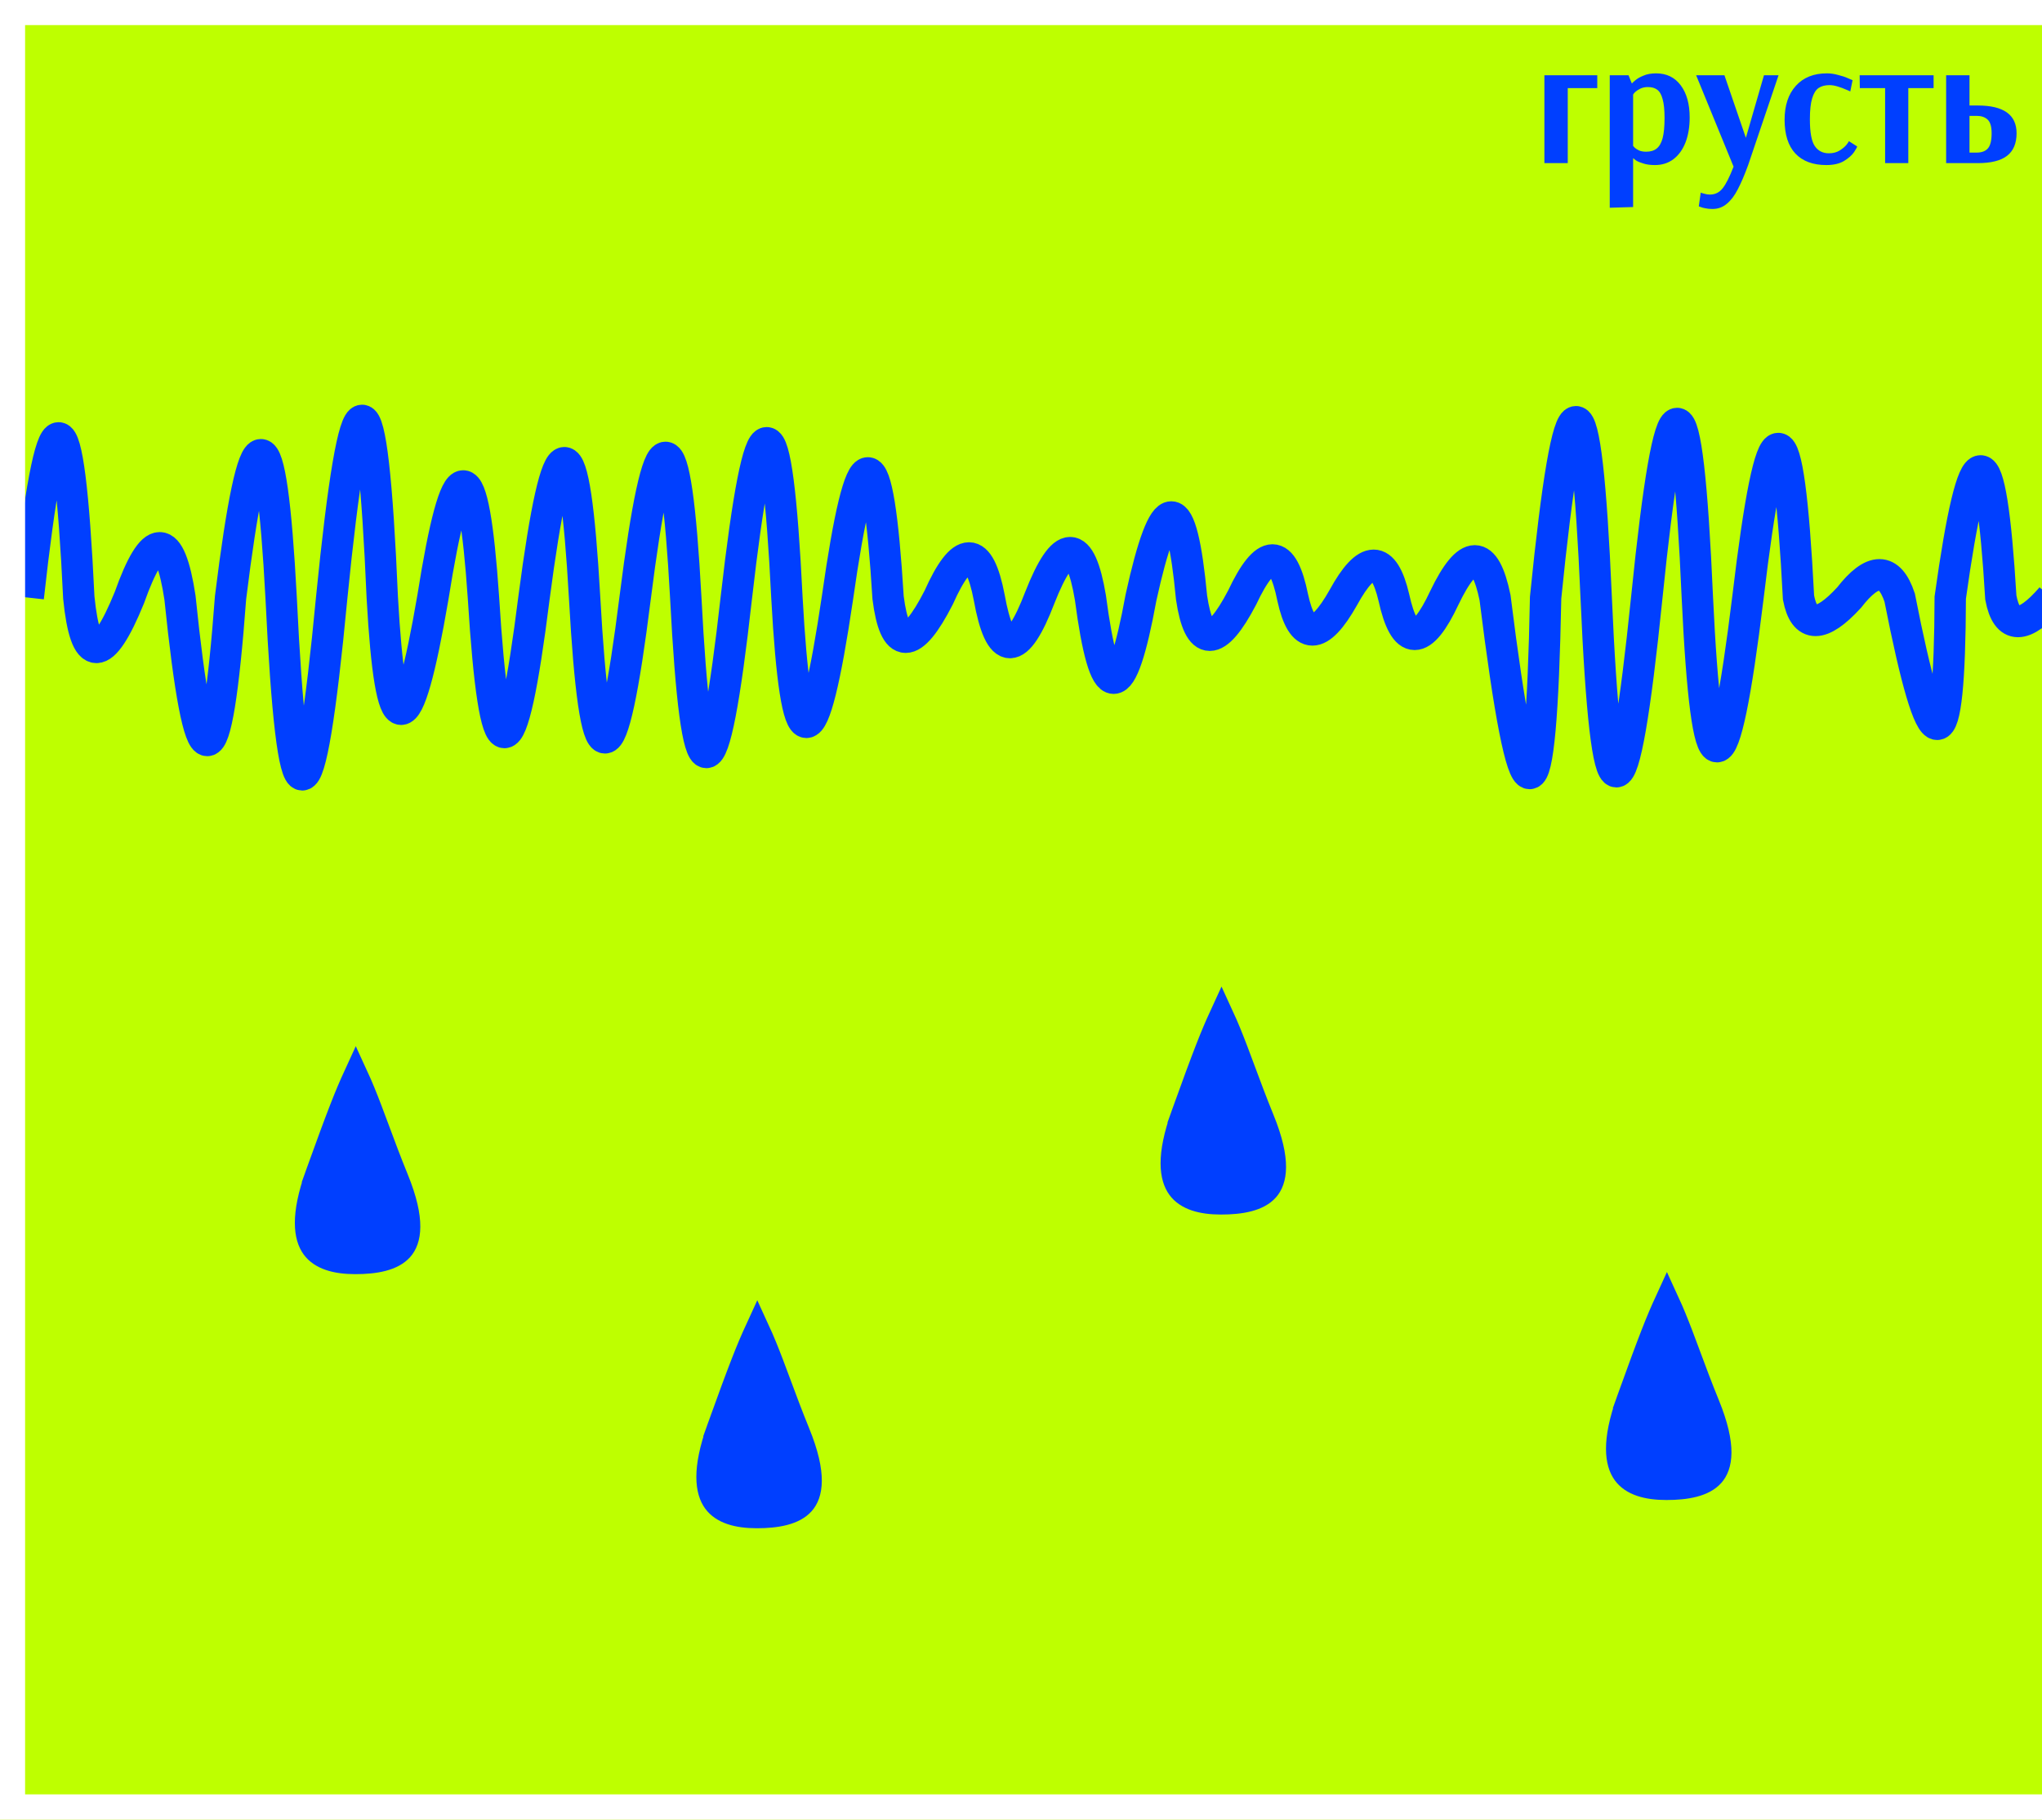
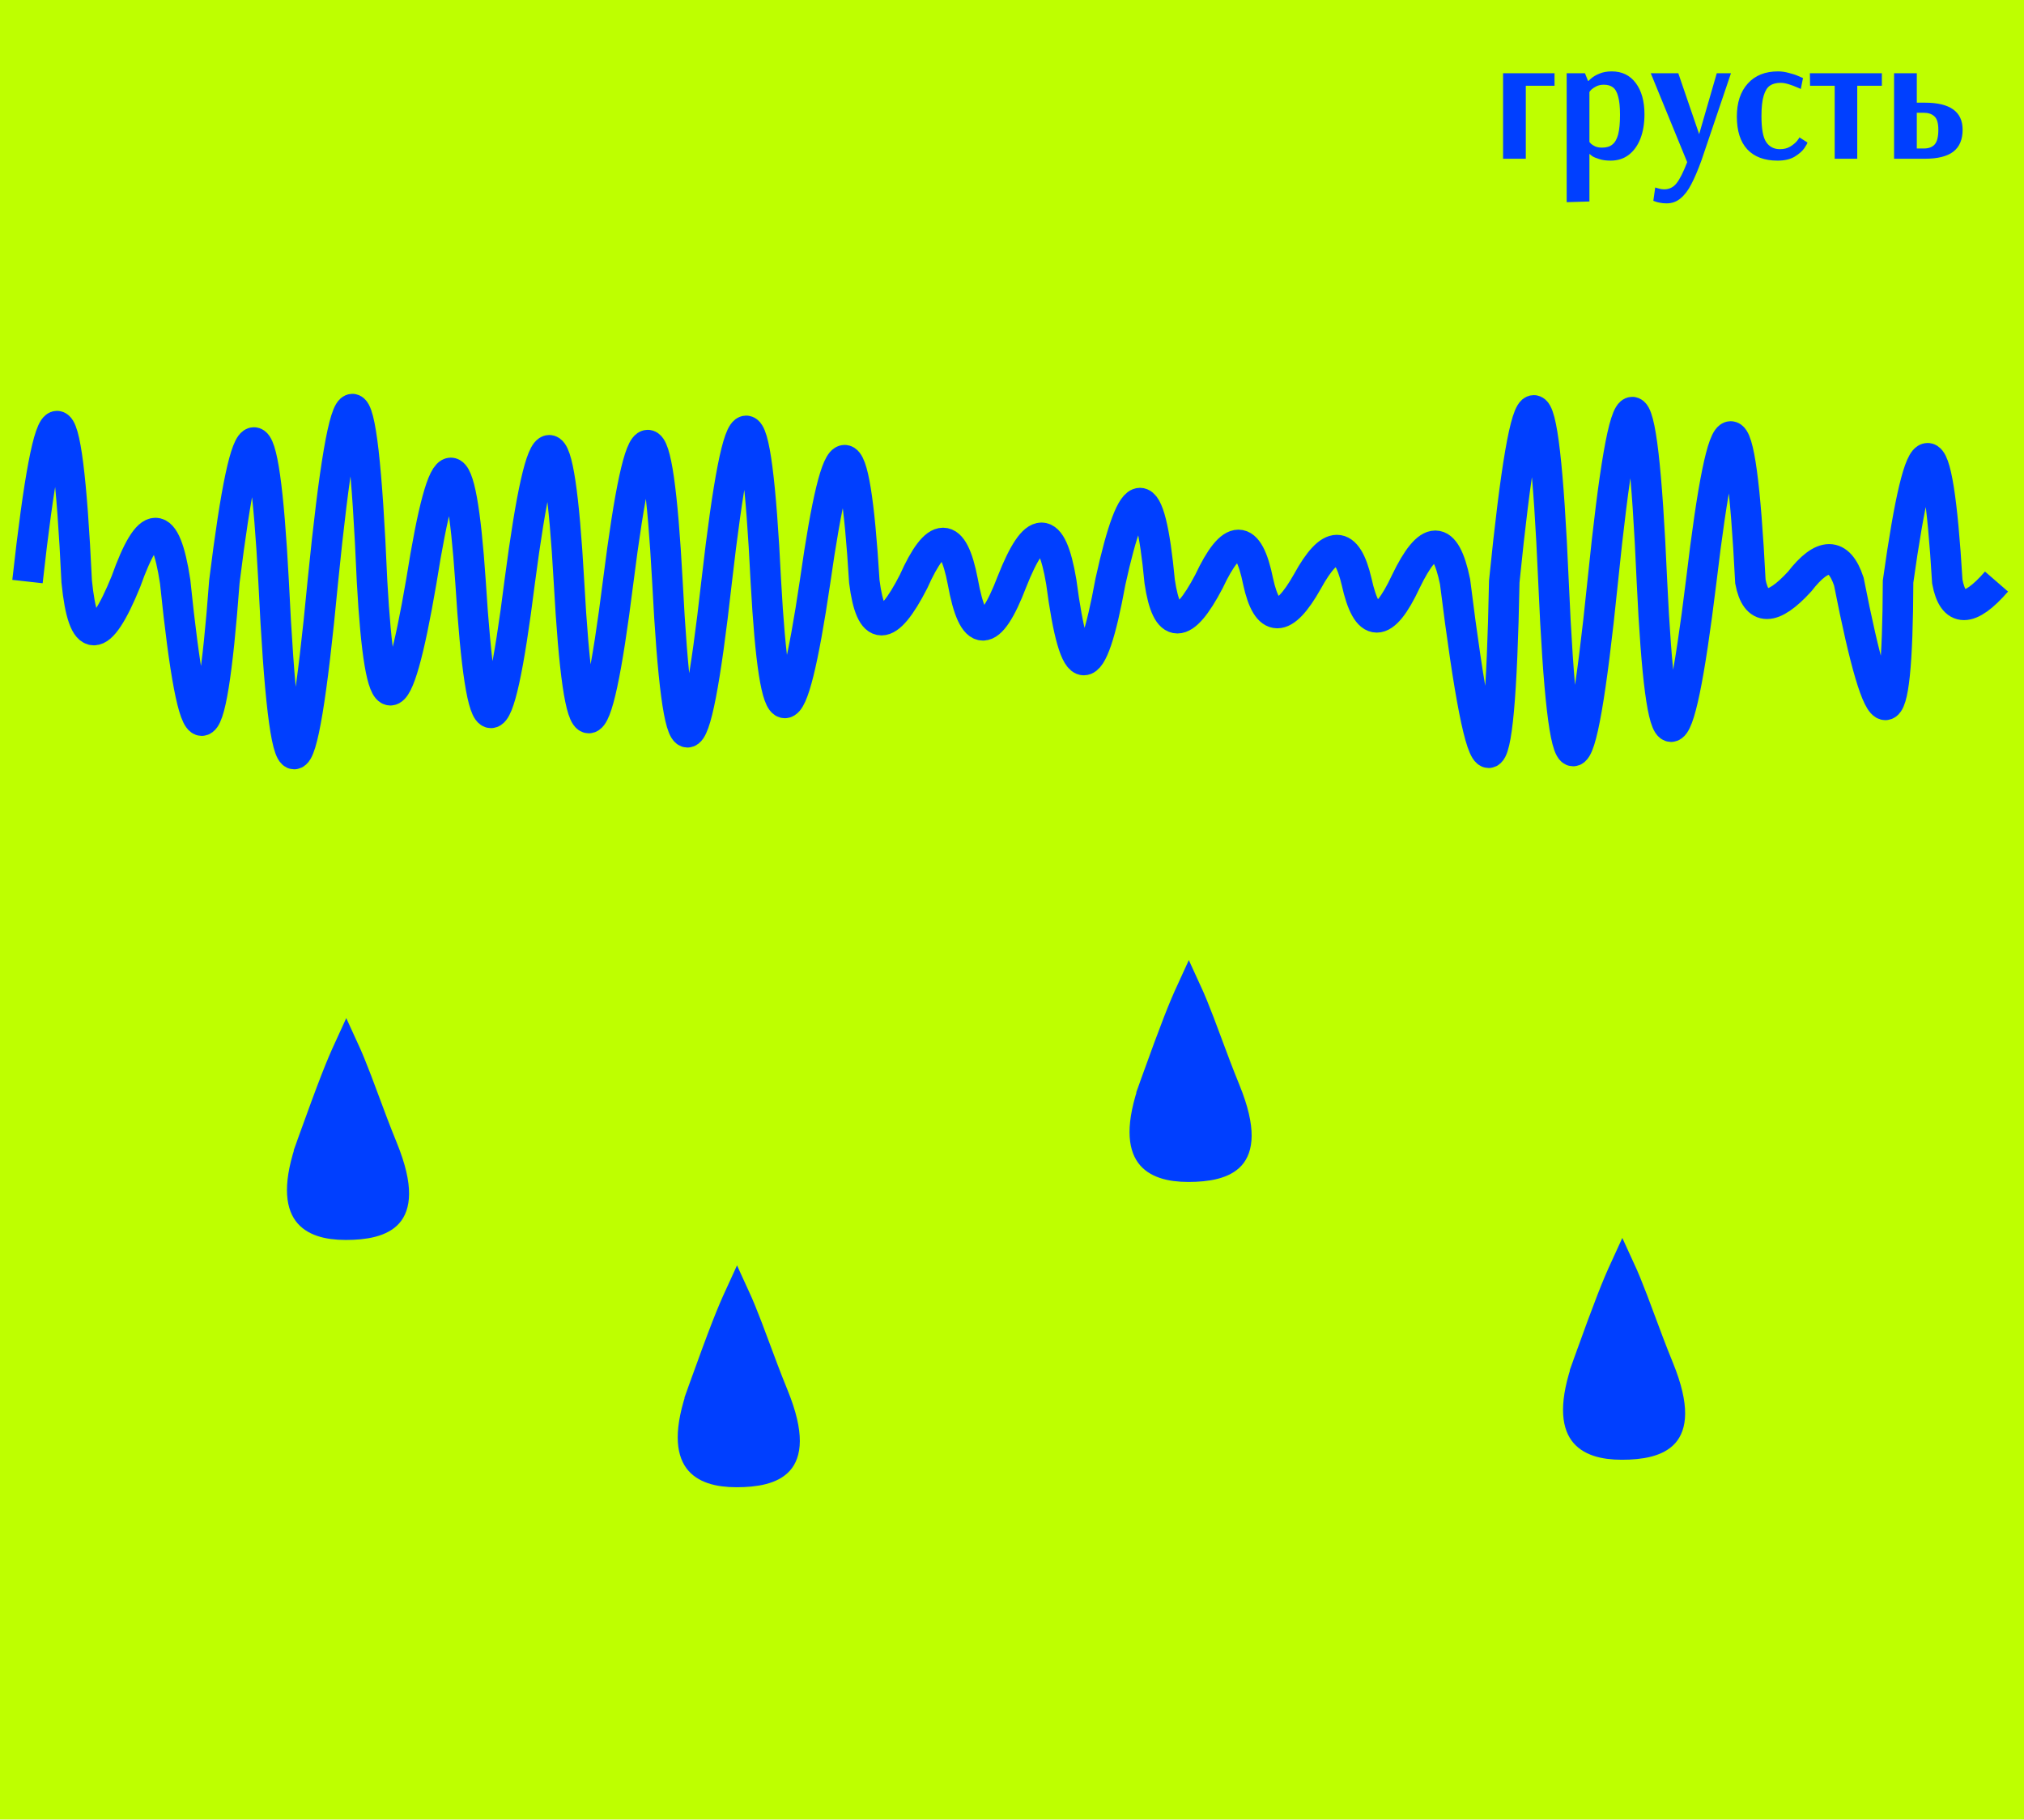
- <svg xmlns="http://www.w3.org/2000/svg" width="651" height="580" viewBox="0 0 651 580" fill="none">
+ <svg xmlns="http://www.w3.org/2000/svg" width="663" height="596" viewBox="0 0 663 596" fill="none">
  <g clip-path="url(#clip0_457_419)">
-     <rect width="663" height="580" fill="#BEFF00" />
+     <rect width="679" height="596" fill="#BEFF00" />
    <path d="M492.36 52V24H509.216V28.088H499.808V52H492.36ZM513.196 24H519.188L520.196 26.52H520.364C520.364 26.445 520.681 26.147 521.316 25.624C521.951 25.064 522.828 24.56 523.948 24.112C525.068 23.627 526.412 23.384 527.98 23.384C531.303 23.384 533.916 24.653 535.82 27.192C537.724 29.731 538.676 33.147 538.676 37.44C538.676 40.464 538.228 43.133 537.332 45.448C536.436 47.725 535.148 49.499 533.468 50.768C531.825 52 529.865 52.616 527.588 52.616C526.132 52.616 524.9 52.448 523.892 52.112C522.884 51.813 522.119 51.496 521.596 51.16C521.073 50.787 520.812 50.563 520.812 50.488H520.644V66L513.196 66.224V24ZM524.788 48.36C526.207 48.36 527.327 48.024 528.148 47.352C529.007 46.68 529.641 45.579 530.052 44.048C530.463 42.48 530.668 40.333 530.668 37.608C530.668 35.032 530.463 33.035 530.052 31.616C529.679 30.16 529.1 29.152 528.316 28.592C527.569 28.032 526.58 27.752 525.348 27.752C524.452 27.752 523.649 27.92 522.94 28.256C522.268 28.592 521.727 28.947 521.316 29.32C520.943 29.693 520.719 29.973 520.644 30.16V46.512C520.719 46.624 520.905 46.829 521.204 47.128C521.503 47.389 521.951 47.669 522.548 47.968C523.183 48.229 523.929 48.36 524.788 48.36ZM545.952 66.616C545.093 66.616 544.328 66.541 543.656 66.392C543.021 66.28 542.536 66.149 542.2 66C541.864 65.888 541.658 65.813 541.584 65.776L542.2 61.408C542.349 61.483 542.722 61.595 543.32 61.744C543.917 61.931 544.514 62.024 545.112 62.024C546.792 62.024 548.154 61.352 549.2 60.008C550.245 58.701 551.402 56.405 552.672 53.12L540.744 24H549.76L556.592 43.936L562.36 24H567.008L557.32 52.616C556.162 55.789 555.061 58.365 554.016 60.344C553.008 62.323 551.85 63.853 550.544 64.936C549.237 66.056 547.706 66.616 545.952 66.616ZM582.265 52.616C577.971 52.616 574.667 51.384 572.353 48.92C570.075 46.456 568.937 42.872 568.937 38.168C568.937 33.613 570.131 30.011 572.521 27.36C574.91 24.709 578.214 23.384 582.433 23.384C583.59 23.384 584.766 23.552 585.961 23.888C587.193 24.187 588.219 24.523 589.041 24.896C589.862 25.232 590.385 25.456 590.609 25.568L589.881 29.152C589.694 29.04 589.227 28.835 588.481 28.536C587.734 28.2 586.875 27.883 585.905 27.584C584.934 27.285 584.057 27.136 583.273 27.136C581.854 27.136 580.697 27.435 579.801 28.032C578.905 28.629 578.214 29.731 577.729 31.336C577.243 32.904 577.001 35.144 577.001 38.056C577.001 42.2 577.523 45.037 578.569 46.568C579.614 48.099 581.107 48.864 583.049 48.864C584.355 48.864 585.475 48.584 586.409 48.024C587.379 47.427 588.126 46.811 588.649 46.176C589.171 45.504 589.433 45.112 589.433 45L592.065 46.68C592.065 46.904 591.729 47.52 591.057 48.528C590.385 49.499 589.321 50.432 587.865 51.328C586.409 52.187 584.542 52.616 582.265 52.616ZM600.985 52V28.088H592.921L592.865 24H616.441V28.088H608.377V52H600.985ZM620.438 24H627.886V33.632H630.518C638.769 33.632 642.894 36.581 642.894 42.48C642.894 45.728 641.867 48.136 639.814 49.704C637.798 51.235 634.699 52 630.518 52H620.438V24ZM630.182 48.64C631.75 48.64 632.926 48.211 633.71 47.352C634.531 46.456 634.942 44.832 634.942 42.48C634.942 40.352 634.513 38.896 633.654 38.112C632.795 37.328 631.638 36.936 630.182 36.936H627.886V48.64H630.182Z" fill="#003FFF" />
    <path d="M9 190.5C16.525 122.606 21.9 122.606 25.125 190.5C27.241 211.687 32.616 211.687 41.25 190.5C48.775 169.312 54.15 169.312 57.375 190.5C63.61 251.237 68.985 251.237 73.5 190.5C81.025 129.763 86.4 129.763 89.625 190.5C93.237 265.833 98.612 265.833 105.75 190.5C113.275 115.167 118.65 115.167 121.875 190.5C124.503 237.96 129.878 237.96 138 190.5C145.525 143.04 150.9 143.04 154.125 190.5C157.686 247.848 163.061 247.848 170.25 190.5C177.775 133.152 183.15 133.152 186.375 190.5C189.664 250.107 195.039 250.107 202.5 190.5C210.025 130.893 215.4 130.893 218.625 190.5C222.018 256.323 227.393 256.323 234.75 190.5C242.275 124.677 247.65 124.677 250.875 190.5C253.786 243.516 259.161 243.516 267 190.5C274.525 137.484 279.9 137.484 283.125 190.5C285.25 207.356 290.625 207.356 299.25 190.5C306.775 173.644 312.15 173.644 315.375 190.5C318.816 209.616 324.191 209.616 331.5 190.5C339.025 171.384 344.4 171.384 347.625 190.5C352.129 224.777 357.504 224.777 363.75 190.5C371.275 156.223 376.65 156.223 379.875 190.5C382.241 206.508 387.616 206.508 396 190.5C403.525 174.492 408.9 174.492 412.125 190.5C415.122 204.248 420.497 204.248 428.25 190.5C435.775 176.752 441.15 176.752 444.375 190.5C447.821 206.132 453.196 206.132 460.5 190.5C468.025 174.868 473.4 174.868 476.625 190.5C485.95 265.268 491.325 265.268 492.75 190.5C500.275 115.732 505.65 115.732 508.875 190.5C512.084 264.515 517.459 264.515 525 190.5C532.525 116.485 537.9 116.485 541.125 190.5C544.118 253.874 549.493 253.874 557.25 190.5C564.775 127.126 570.15 127.126 573.375 190.5C575.234 200.199 580.609 200.199 589.5 190.5C597.025 180.801 602.4 180.801 605.625 190.5C616.192 244.363 621.567 244.363 621.75 190.5C629.275 136.637 634.65 136.637 637.875 190.5C639.792 200.67 645.167 200.67 654 190.5" stroke="#003FFF" stroke-width="10" />
    <path d="M101.286 374.484L97.531 373.134L101.286 374.484C108.404 354.695 110.737 348.941 113.43 343.075C114.95 346.376 116.358 349.873 117.798 353.644C118.593 355.725 119.402 357.904 120.246 360.176C122.035 364.993 123.979 370.226 126.264 375.823C131.835 389.462 130.148 395.391 127.784 398.052C126.491 399.506 124.55 400.564 121.952 401.245C119.35 401.928 116.346 402.165 113.253 402.165C107.025 402.165 102.388 400.751 100.045 397.54C97.735 394.373 96.488 387.824 101.286 374.484Z" fill="#003FFF" stroke="#003FFF" stroke-width="8" />
    <path d="M229.286 455.484L225.531 454.134L229.286 455.484C236.404 435.695 238.737 429.941 241.43 424.075C242.95 427.376 244.358 430.873 245.798 434.644C246.593 436.725 247.402 438.904 248.246 441.176C250.035 445.993 251.979 451.226 254.264 456.823C259.835 470.462 258.148 476.391 255.784 479.052C254.491 480.506 252.55 481.564 249.952 482.245C247.35 482.928 244.346 483.165 241.253 483.165C235.025 483.165 230.388 481.751 228.045 478.54C225.735 475.373 224.488 468.824 229.286 455.484Z" fill="#003FFF" stroke="#003FFF" stroke-width="8" />
    <path d="M377.286 355.484L373.531 354.134L377.286 355.484C384.404 335.695 386.737 329.941 389.43 324.075C390.95 327.376 392.358 330.873 393.798 334.644C394.593 336.725 395.402 338.904 396.246 341.176C398.035 345.993 399.979 351.226 402.264 356.823C407.835 370.462 406.148 376.391 403.784 379.052C402.491 380.506 400.55 381.564 397.952 382.245C395.35 382.928 392.346 383.165 389.253 383.165C383.025 383.165 378.388 381.751 376.045 378.54C373.735 375.373 372.488 368.824 377.286 355.484Z" fill="#003FFF" stroke="#003FFF" stroke-width="8" />
    <path d="M519.286 446.484L515.531 445.134L519.286 446.484C526.404 426.695 528.737 420.941 531.43 415.075C532.95 418.376 534.358 421.873 535.798 425.644C536.593 427.725 537.402 429.904 538.246 432.176C540.035 436.993 541.979 442.226 544.264 447.823C549.835 461.462 548.148 467.391 545.784 470.052C544.491 471.506 542.55 472.564 539.952 473.245C537.35 473.928 534.346 474.165 531.253 474.165C525.025 474.165 520.388 472.751 518.045 469.54C515.735 466.373 514.488 459.824 519.286 446.484Z" fill="#003FFF" stroke="#003FFF" stroke-width="8" />
  </g>
-   <rect x="4" y="4" width="655" height="572" stroke="white" stroke-width="8" />
  <defs>
    <clipPath id="clip0_457_419">
-       <rect width="663" height="580" fill="white" />
+       <rect width="679" height="596" fill="white" />
    </clipPath>
  </defs>
</svg>
